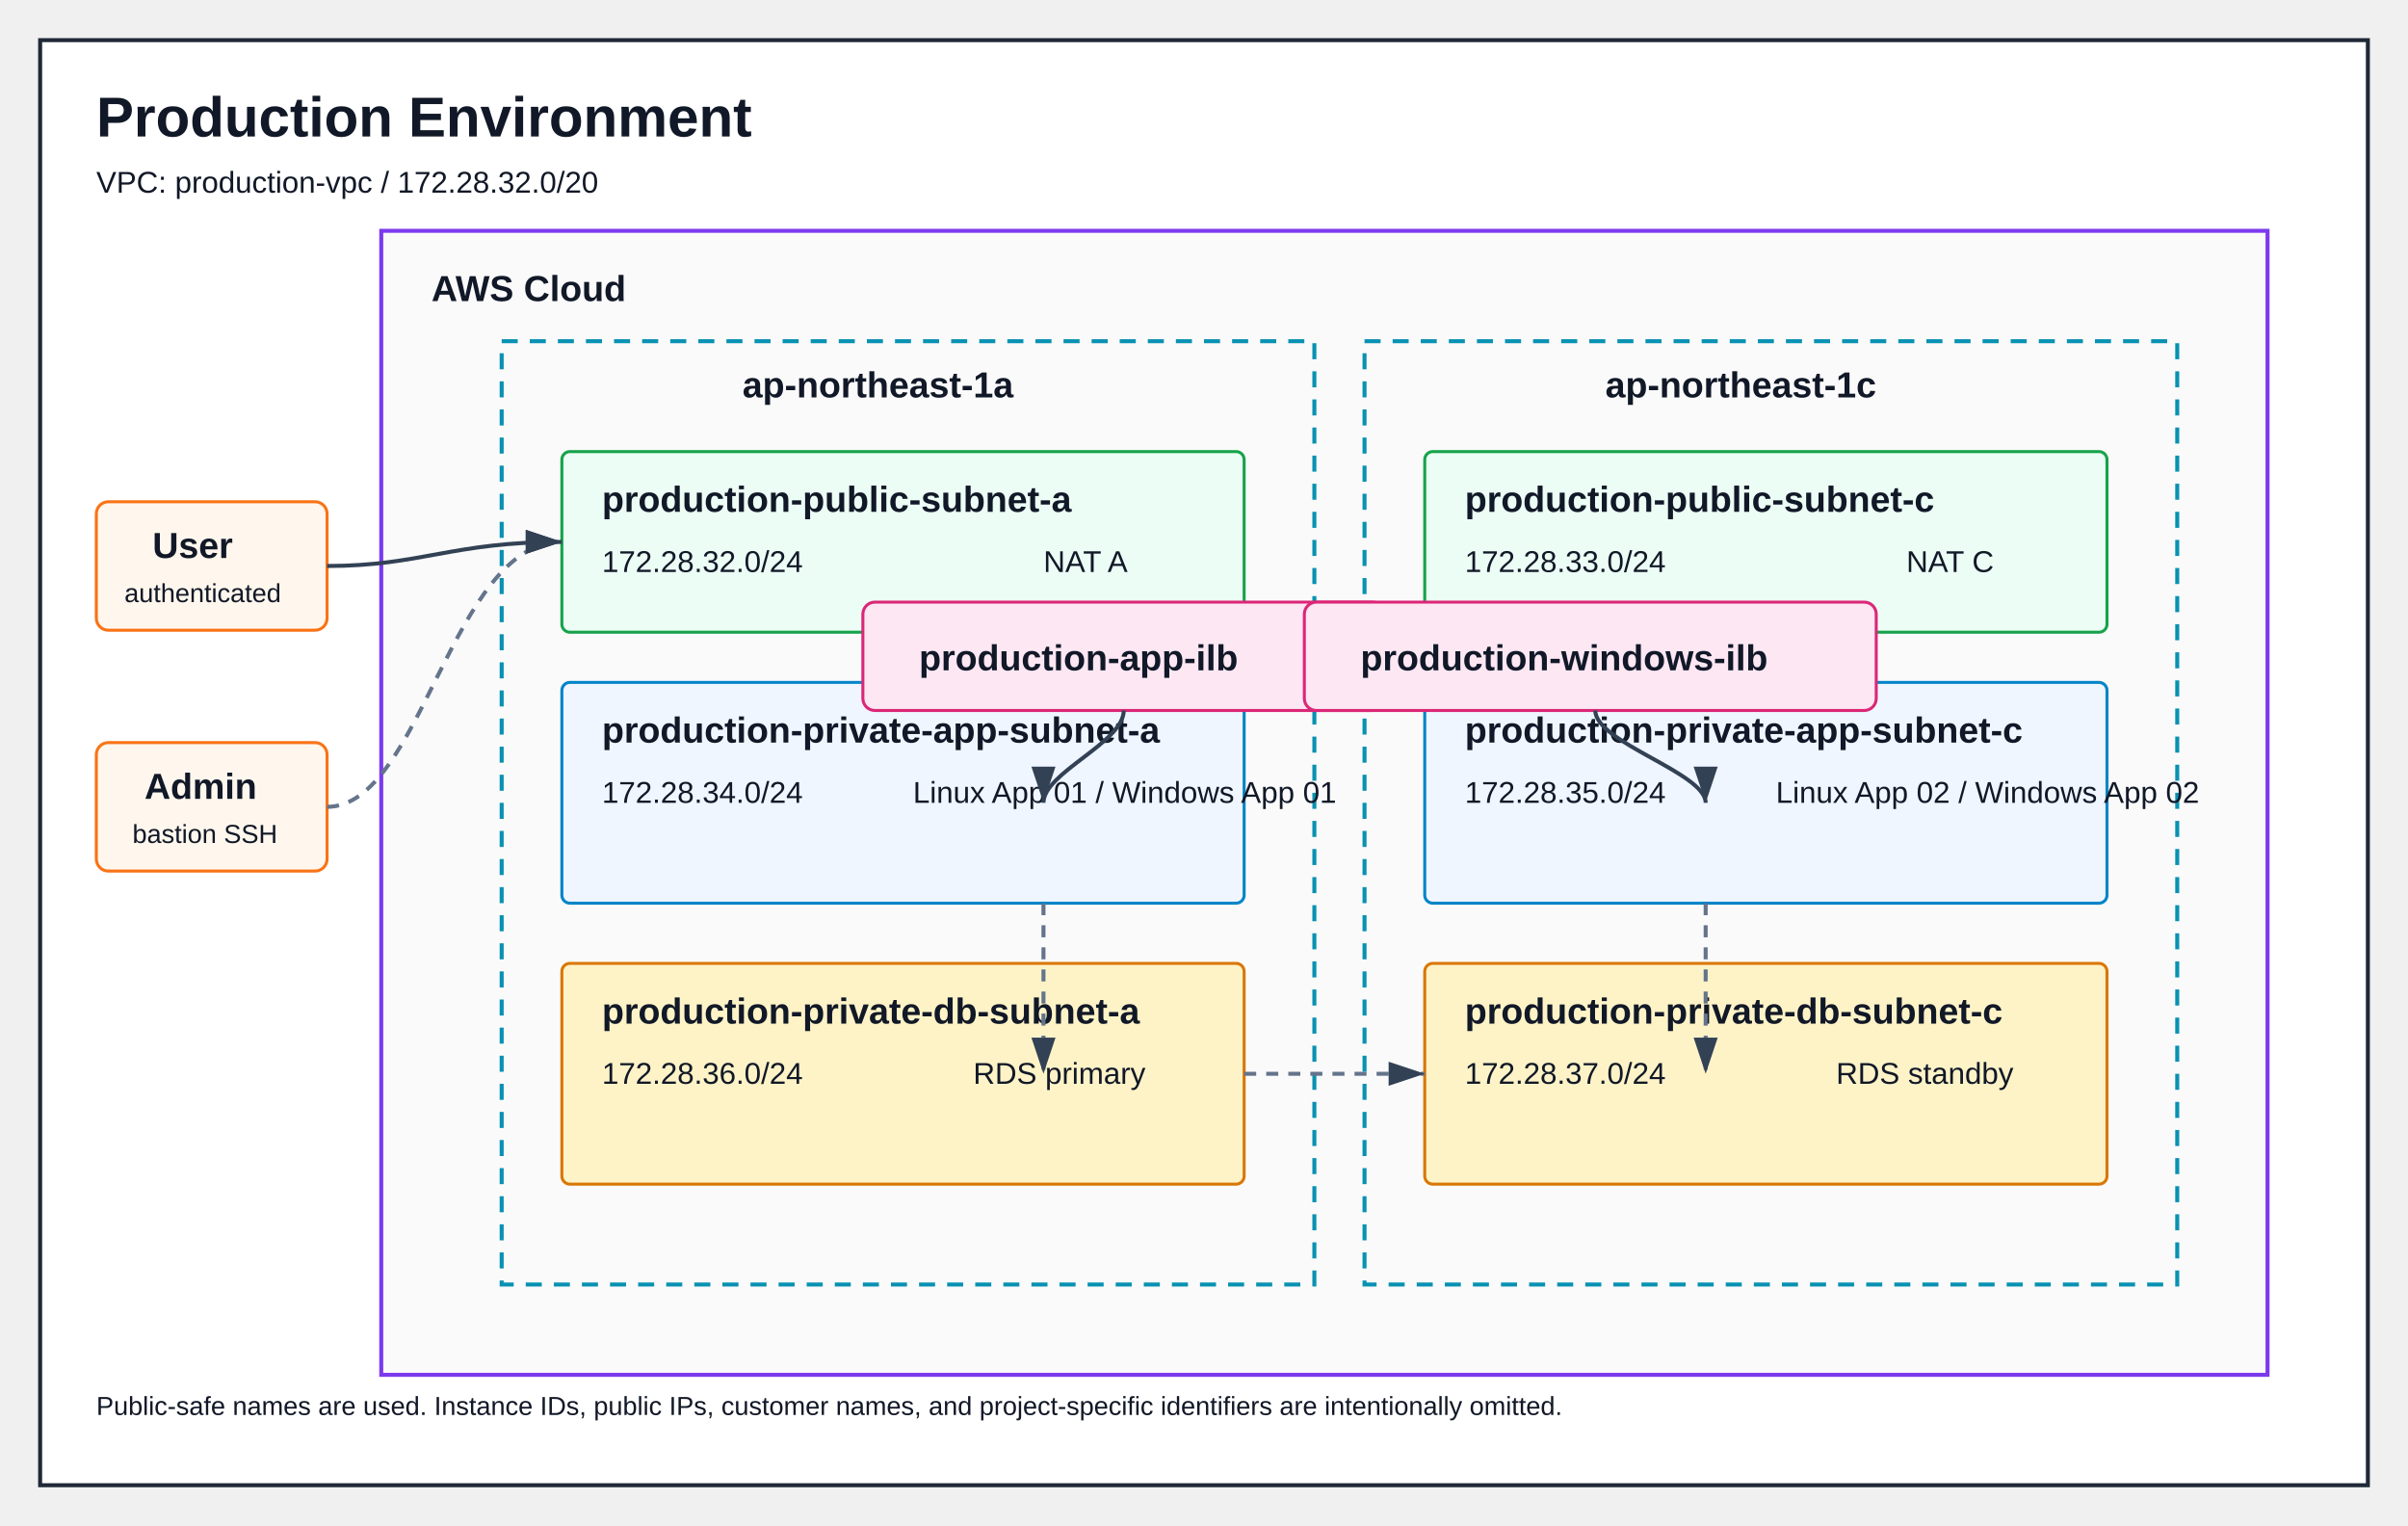
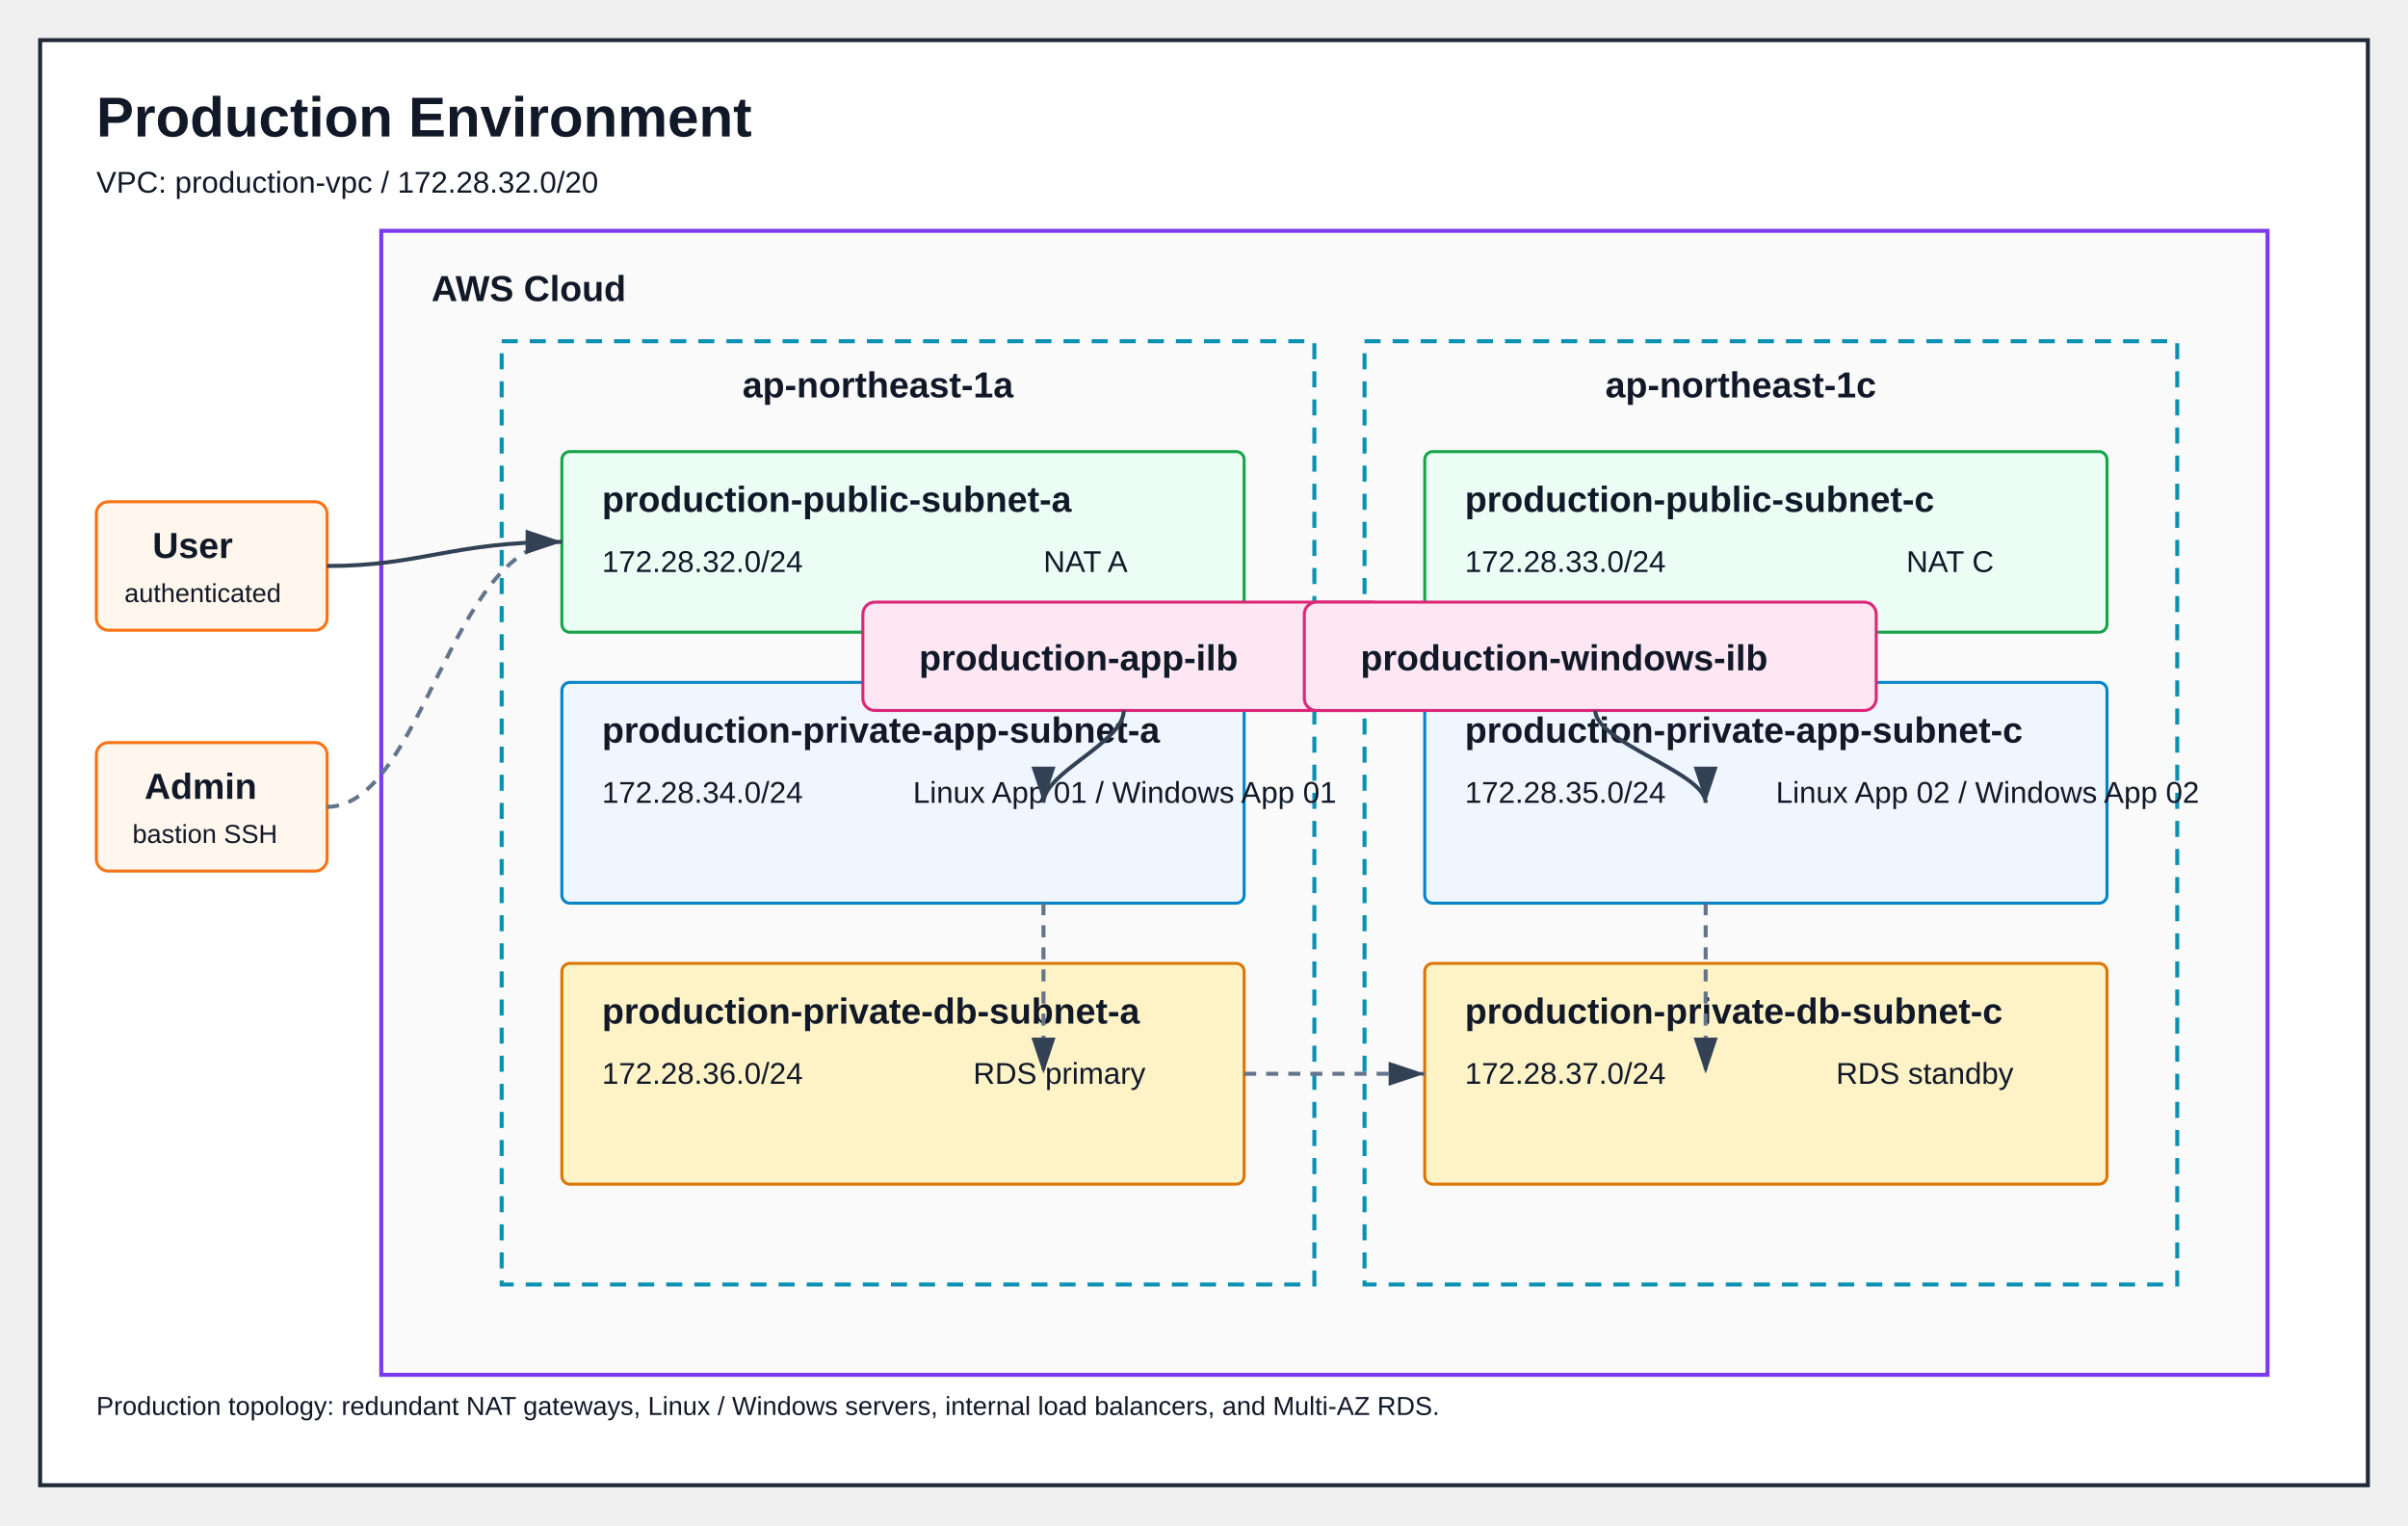
<svg xmlns="http://www.w3.org/2000/svg" width="1200" height="760" viewBox="0 0 1200 760" role="img" aria-labelledby="title desc">
  <defs>
    <style>
      .frame { fill: #ffffff; stroke: #1f2937; stroke-width: 2; }
      .vpc { fill: #fafafa; stroke: #7c3aed; stroke-width: 2; }
      .az { fill: none; stroke: #0891b2; stroke-width: 2; stroke-dasharray: 8 6; }
      .public { fill: #ecfdf5; stroke: #16a34a; stroke-width: 1.5; }
      .private { fill: #eff6ff; stroke: #0284c7; stroke-width: 1.5; }
      .db { fill: #fef3c7; stroke: #d97706; stroke-width: 1.5; }
      .service { fill: #fff7ed; stroke: #f97316; stroke-width: 1.5; }
      .lb { fill: #fce7f3; stroke: #db2777; stroke-width: 1.5; }
      .text { font-family: Arial, "Yu Gothic", sans-serif; fill: #111827; font-size: 18px; }
      .small { font-size: 15px; }
      .tiny { font-size: 13px; }
      .title { font-size: 28px; font-weight: 700; }
      .label { font-size: 18px; font-weight: 700; }
      .line { stroke: #334155; stroke-width: 2; fill: none; marker-end: url(#arrow); }
      .dash { stroke: #64748b; stroke-width: 2; fill: none; stroke-dasharray: 6 5; marker-end: url(#arrow); }
    </style>
    <marker id="arrow" markerWidth="10" markerHeight="10" refX="9" refY="3" orient="auto" markerUnits="strokeWidth">
      <path d="M0,0 L0,6 L9,3 z" fill="#334155" />
    </marker>
  </defs>
  <rect x="20" y="20" width="1160" height="720" class="frame" />
  <text x="48" y="68" class="text title">Production Environment</text>
  <text x="48" y="96" class="text small">VPC: production-vpc / 172.28.32.0/20</text>
  <rect x="190" y="115" width="940" height="570" class="vpc" />
  <text x="215" y="150" class="text label">AWS Cloud</text>
  <rect x="250" y="170" width="405" height="470" class="az" />
  <rect x="680" y="170" width="405" height="470" class="az" />
  <text x="370" y="198" class="text label" fill="#0891b2">ap-northeast-1a</text>
  <text x="800" y="198" class="text label" fill="#0891b2">ap-northeast-1c</text>
  <rect x="280" y="225" width="340" height="90" rx="4" class="public" />
  <text x="300" y="255" class="text label">production-public-subnet-a</text>
  <text x="300" y="285" class="text small">172.28.32.0/24</text>
  <text x="520" y="285" class="text small">NAT A</text>
  <rect x="710" y="225" width="340" height="90" rx="4" class="public" />
  <text x="730" y="255" class="text label">production-public-subnet-c</text>
  <text x="730" y="285" class="text small">172.28.33.0/24</text>
  <text x="950" y="285" class="text small">NAT C</text>
  <rect x="280" y="340" width="340" height="110" rx="4" class="private" />
  <text x="300" y="370" class="text label">production-private-app-subnet-a</text>
  <text x="300" y="400" class="text small">172.28.34.0/24</text>
  <text x="455" y="400" class="text small">Linux App 01 / Windows App 01</text>
  <rect x="710" y="340" width="340" height="110" rx="4" class="private" />
  <text x="730" y="370" class="text label">production-private-app-subnet-c</text>
  <text x="730" y="400" class="text small">172.28.35.0/24</text>
  <text x="885" y="400" class="text small">Linux App 02 / Windows App 02</text>
  <rect x="280" y="480" width="340" height="110" rx="4" class="db" />
  <text x="300" y="510" class="text label">production-private-db-subnet-a</text>
  <text x="300" y="540" class="text small">172.28.36.0/24</text>
  <text x="485" y="540" class="text small">RDS primary</text>
  <rect x="710" y="480" width="340" height="110" rx="4" class="db" />
  <text x="730" y="510" class="text label">production-private-db-subnet-c</text>
  <text x="730" y="540" class="text small">172.28.37.0/24</text>
  <text x="915" y="540" class="text small">RDS standby</text>
  <rect x="48" y="250" width="115" height="64" rx="6" class="service" />
  <text x="76" y="278" class="text label">User</text>
  <text x="62" y="300" class="text tiny">authenticated</text>
  <rect x="48" y="370" width="115" height="64" rx="6" class="service" />
  <text x="72" y="398" class="text label">Admin</text>
  <text x="66" y="420" class="text tiny">bastion SSH</text>
  <rect x="430" y="300" width="260" height="54" rx="6" class="lb" />
  <text x="458" y="334" class="text label">production-app-ilb</text>
  <rect x="650" y="300" width="285" height="54" rx="6" class="lb" />
  <text x="678" y="334" class="text label">production-windows-ilb</text>
  <path d="M163 282 C210 282, 225 270, 280 270" class="line" />
  <path d="M163 402 C210 402, 225 270, 280 270" class="dash" />
  <path d="M560 354 C560 370, 520 385, 520 400" class="line" />
  <path d="M795 354 C795 370, 850 385, 850 400" class="line" />
  <path d="M520 450 C520 470, 520 495, 520 535" class="dash" />
  <path d="M850 450 C850 470, 850 495, 850 535" class="dash" />
  <path d="M620 535 C660 535, 680 535, 710 535" class="dash" />
-   <text x="48" y="705" class="text tiny">Public-safe names are used. Instance IDs, public IPs, customer names, and project-specific identifiers are intentionally omitted.</text>
+   <text x="48" y="705" class="text tiny">Production topology: redundant NAT gateways, Linux / Windows servers, internal load balancers, and Multi-AZ RDS.</text>
</svg>
